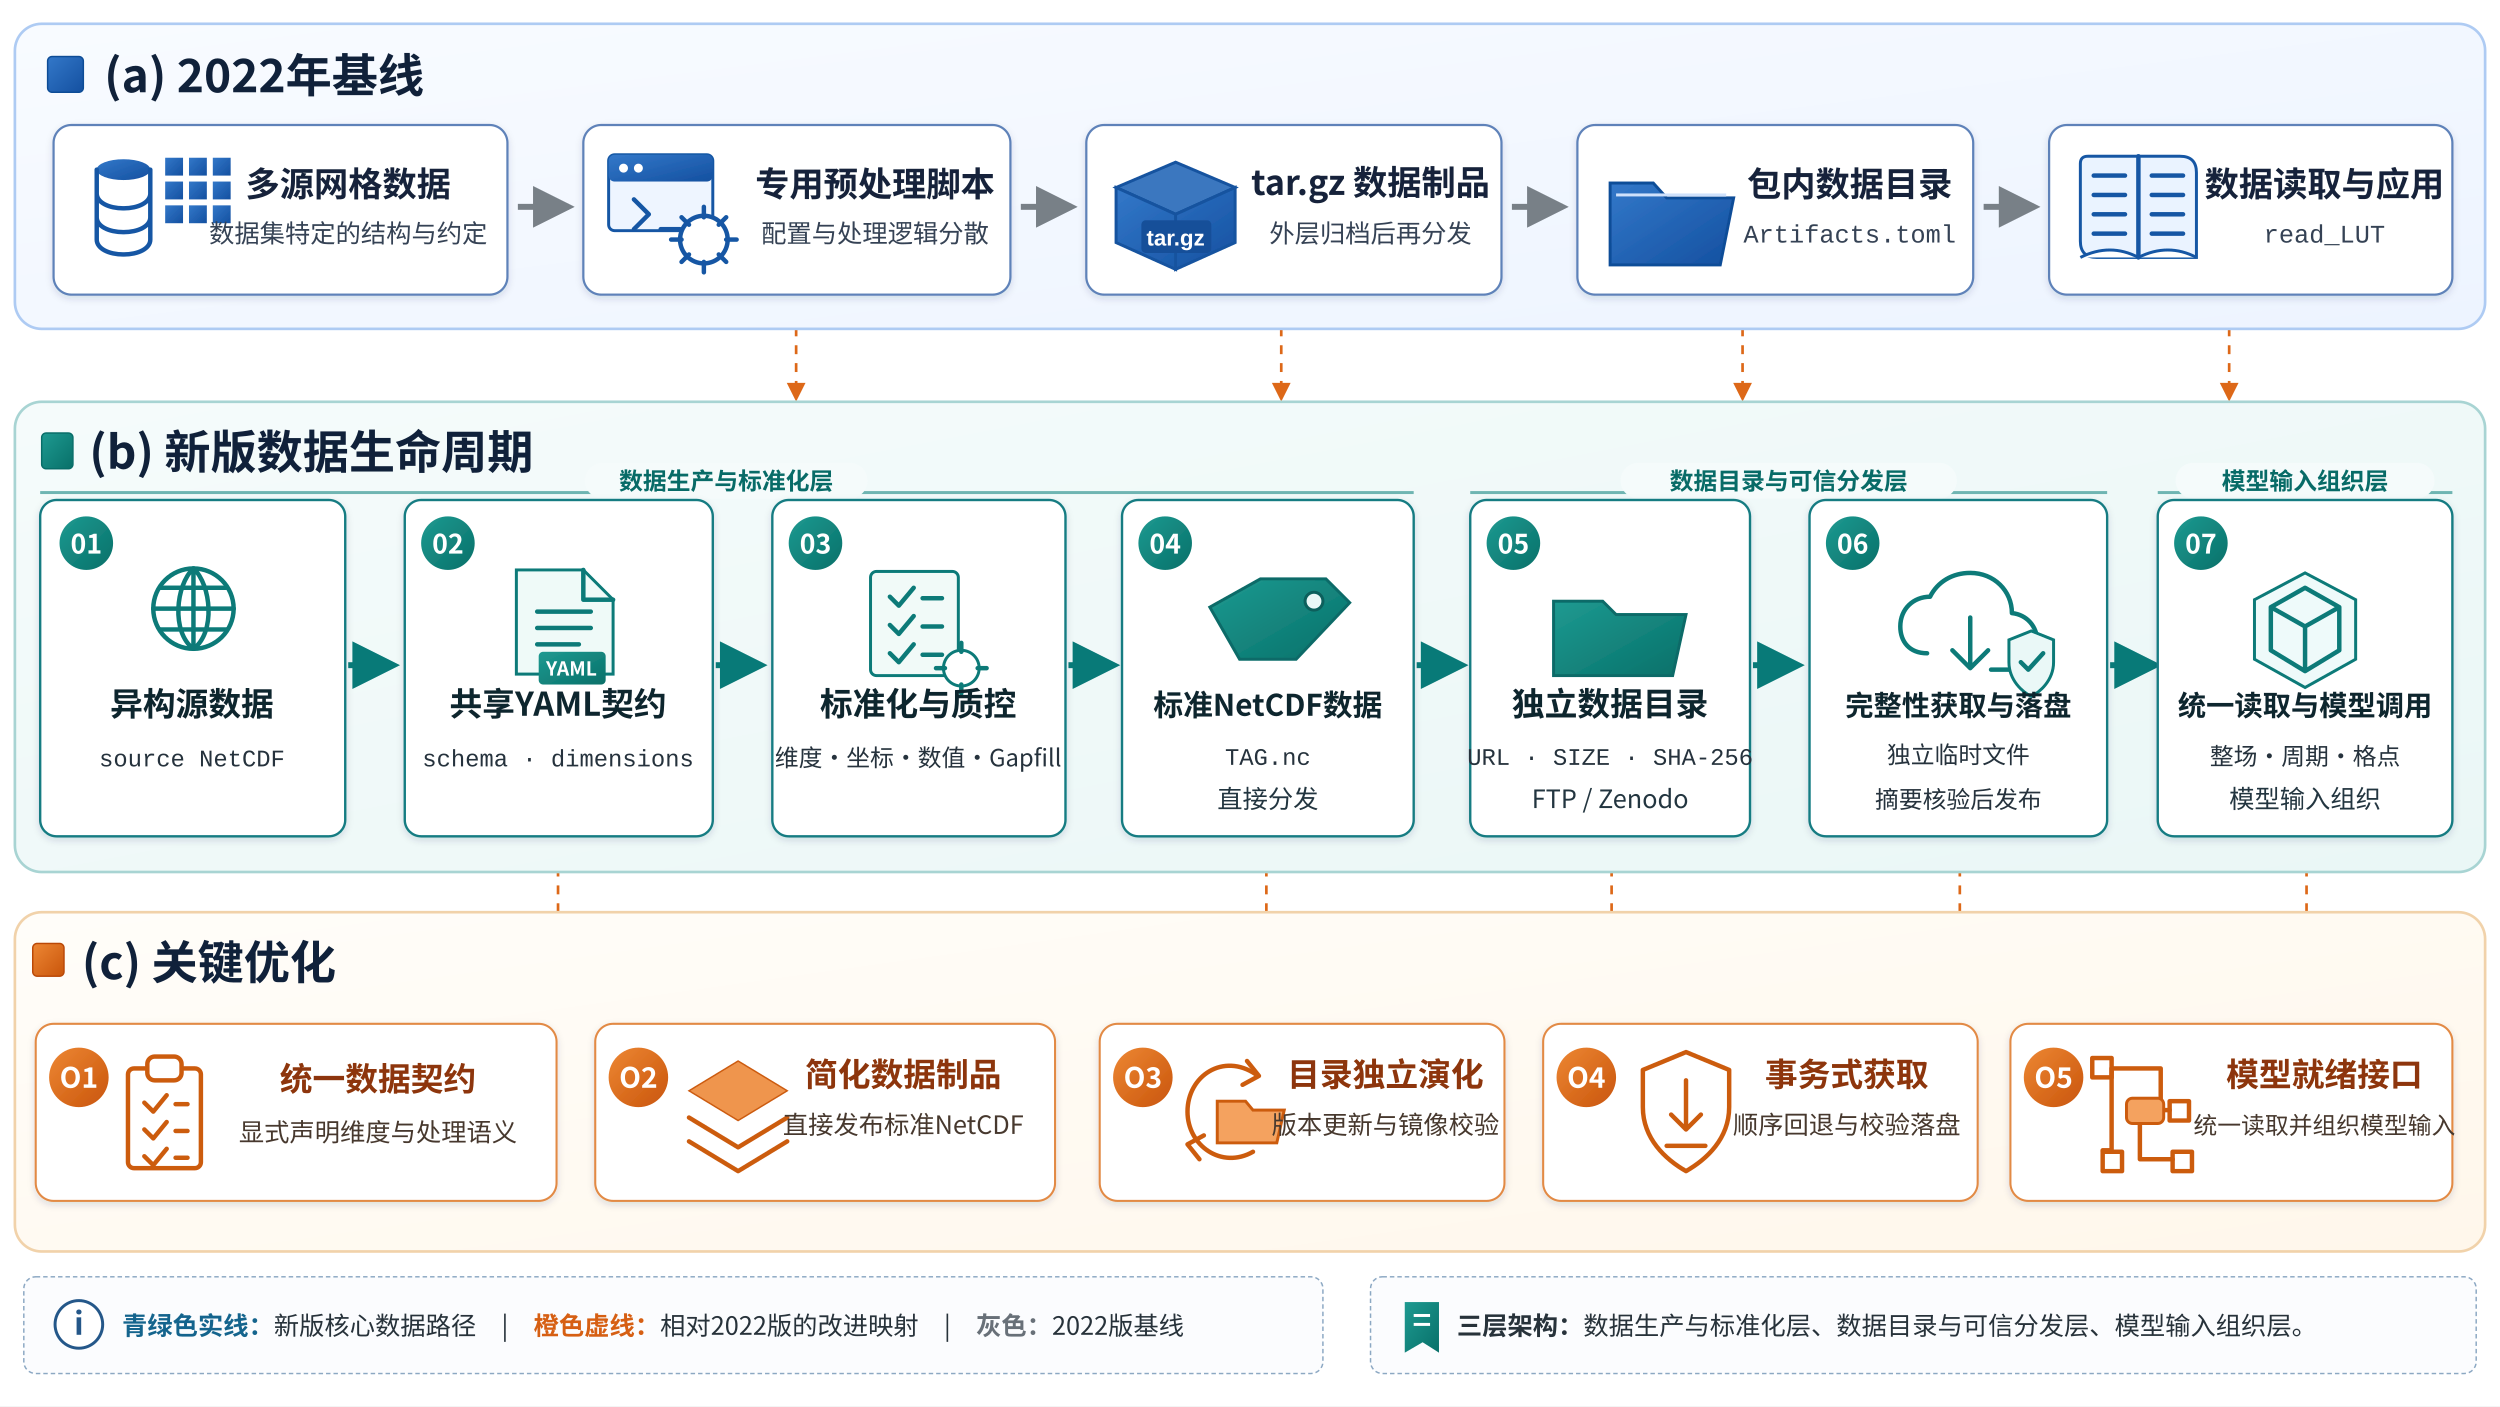
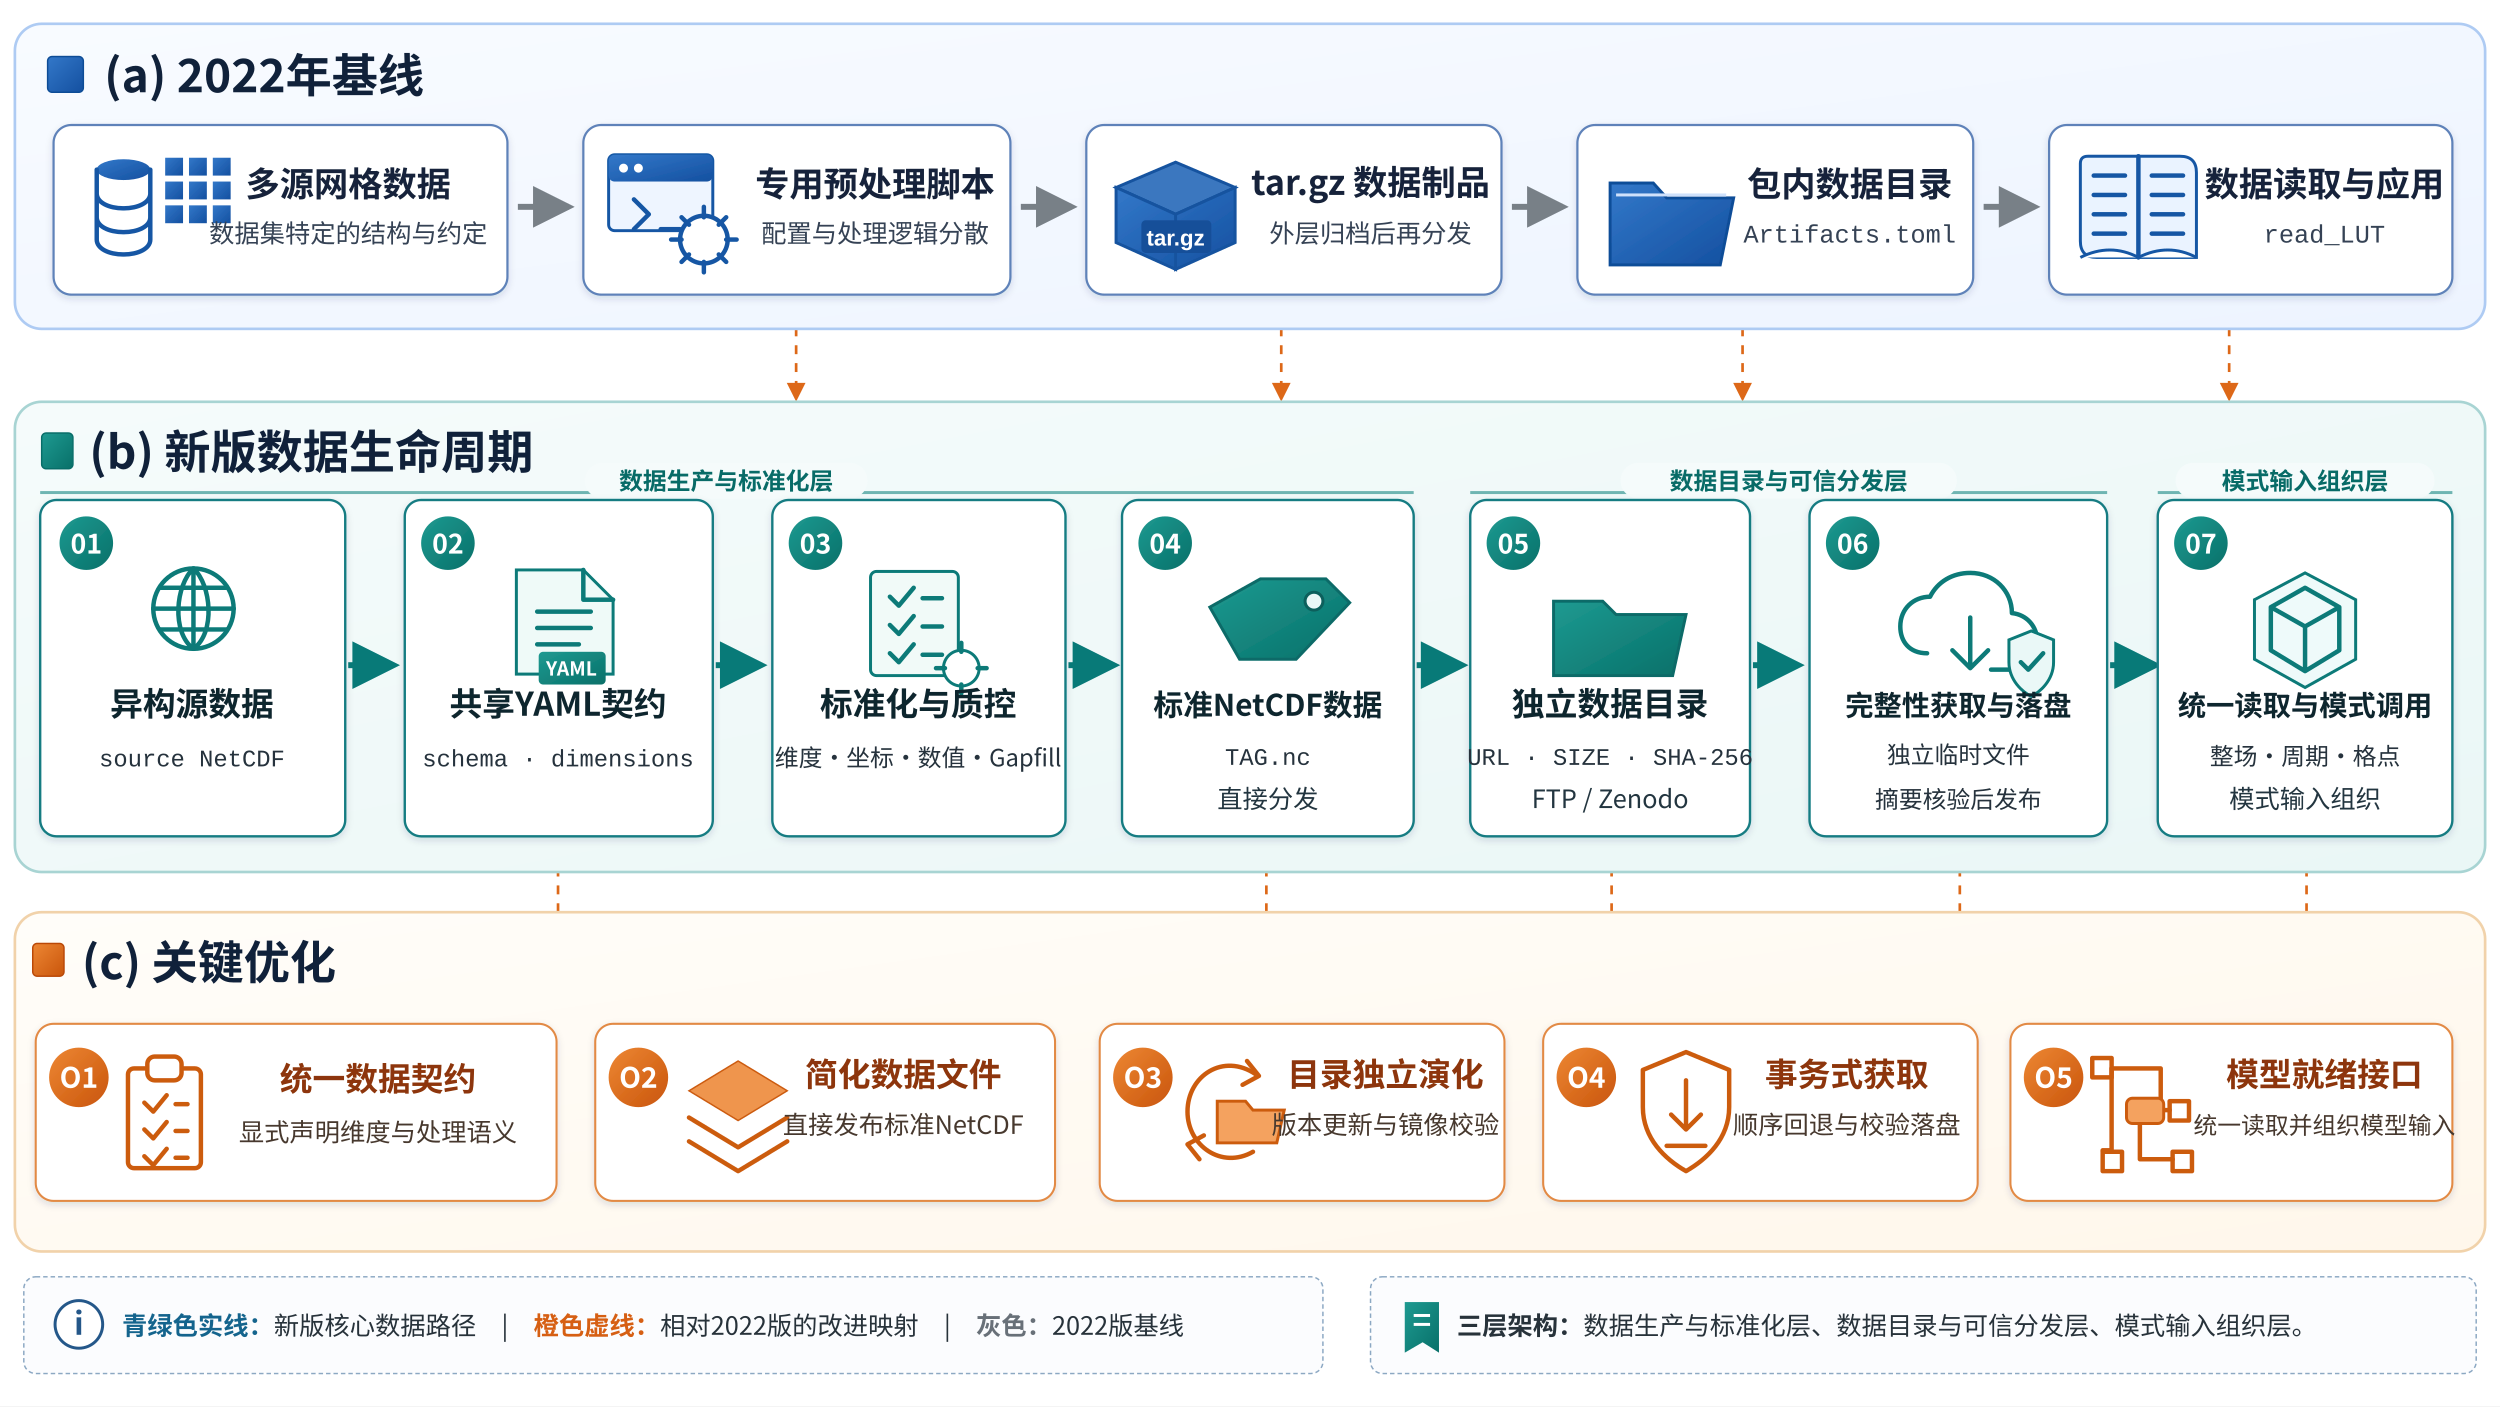
<svg xmlns="http://www.w3.org/2000/svg" width="1680" height="945" viewBox="0 0 1680 945">
  <defs>
    <linearGradient id="bluePanel" x1="0" y1="0" x2="1" y2="1">
      <stop stop-color="#f8fbff" />
      <stop offset="1" stop-color="#edf4ff" />
    </linearGradient>
    <linearGradient id="tealPanel" x1="0" y1="0" x2="1" y2="1">
      <stop stop-color="#f5fbfb" />
      <stop offset="1" stop-color="#eaf7f6" />
    </linearGradient>
    <linearGradient id="orangePanel" x1="0" y1="0" x2="1" y2="1">
      <stop stop-color="#fffdf9" />
      <stop offset="1" stop-color="#fff7eb" />
    </linearGradient>
    <linearGradient id="blueIcon" x1="0" y1="0" x2="1" y2="1">
      <stop stop-color="#3378c9" />
      <stop offset="1" stop-color="#1450a0" />
    </linearGradient>
    <linearGradient id="tealIcon" x1="0" y1="0" x2="1" y2="1">
      <stop stop-color="#1e9a91" />
      <stop offset="1" stop-color="#087069" />
    </linearGradient>
    <linearGradient id="orangeIcon" x1="0" y1="0" x2="1" y2="1">
      <stop stop-color="#ed8734" />
      <stop offset="1" stop-color="#c9550b" />
    </linearGradient>
    <filter id="shadow" x="-10%" y="-10%" width="120%" height="130%">
      <feDropShadow dx="0" dy="2" stdDeviation="2.5" flood-color="#1b3855" flood-opacity="0.14" />
    </filter>
    <marker id="arrowGray" viewBox="0 0 10 10" refX="8.5" refY="5" markerWidth="7" markerHeight="7" orient="auto">
      <path d="M0 0L10 5L0 10Z" fill="#788087" />
    </marker>
    <marker id="arrowTeal" viewBox="0 0 10 10" refX="8.5" refY="5" markerWidth="8" markerHeight="8" orient="auto">
      <path d="M0 0L10 5L0 10Z" fill="#087a78" />
    </marker>
    <marker id="arrowOrange" viewBox="0 0 10 10" refX="8.5" refY="5" markerWidth="7" markerHeight="7" orient="auto">
      <path d="M0 0L10 5L0 10Z" fill="#dd6818" />
    </marker>
    <style>
      .sans{font-family:"PingFang SC","Songti SC","Heiti SC","Noto Sans CJK SC",Arial,sans-serif}.mono{font-family:Consolas,"Courier New",monospace}.panel-title{font-size:31px;font-weight:700;fill:#10213a}.layer-label{font-size:16px;font-weight:700;fill:#086b67}.base-title{font-size:23px;font-weight:700;fill:#17243a}.base-sub{font-size:17px;fill:#354254}.step-title{font-size:22px;font-weight:700;fill:#11252e}.step-sub{font-size:17px;fill:#243640}.code{font-size:16px;fill:#25323c}.opt-title{font-size:22px;font-weight:700;fill:#8d3507}.opt-sub{font-size:17px;fill:#47392e}.legend{font-size:17px;fill:#27323a}.base-card{fill:#fff;stroke:#5e82b9;stroke-width:1.5}.flow-card{fill:#fff;stroke:#147b82;stroke-width:1.6}.opt-card{fill:#fff;stroke:#e28a45;stroke-width:1.4}.flow-gray{fill:none;stroke:#788087;stroke-width:4;marker-end:url(#arrowGray)}.flow-teal{fill:none;stroke:#087a78;stroke-width:4;marker-end:url(#arrowTeal)}.map{fill:none;stroke:#dd6818;stroke-width:1.8;stroke-dasharray:6 6;marker-end:url(#arrowOrange)}.icon-blue{fill:none;stroke:#1457a4;stroke-width:3;stroke-linecap:round;stroke-linejoin:round}.icon-teal{fill:none;stroke:#087a78;stroke-width:3;stroke-linecap:round;stroke-linejoin:round}.icon-orange{fill:none;stroke:#cc5b10;stroke-width:3;stroke-linecap:round;stroke-linejoin:round}
    </style>
  </defs>
  <rect width="1680" height="945" fill="#fff" />
  <path d="M535 196V268" class="map" />
  <path d="M861 196V268" class="map" />
  <path d="M1171 196V268" class="map" />
  <path d="M1498 196V268" class="map" />
  <path d="M375 559V653H253V687" class="map" />
  <path d="M851 559V633H554V687" class="map" />
  <path d="M1083 559V656H845V687" class="map" />
  <path d="M1317 559V657H1141V687" class="map" />
  <path d="M1550 559V636H1453V687" class="map" />
  <rect x="10" y="16" width="1660" height="205" rx="18" fill="url(#bluePanel)" stroke="#aecbf3" stroke-width="1.8" />
  <rect x="32" y="38" width="24" height="24" rx="3" fill="url(#blueIcon)" stroke="#0d4c96" />
  <text x="70" y="62" class="sans panel-title">(a) 2022年基线</text>
  <g class="sans">
    <g transform="translate(36 84)" filter="url(#shadow)">
      <rect width="305" height="114" rx="12" class="base-card" />
      <g transform="translate(19 22)">
        <ellipse cx="28" cy="8" rx="18" ry="7" fill="url(#blueIcon)" />
        <path d="M10 8V55C10 61 18 65 28 65S46 61 46 55V8M10 24C10 30 18 34 28 34S46 30 46 24M10 40C10 46 18 50 28 50S46 46 46 40" class="icon-blue" />
        <g fill="url(#blueIcon)">
          <rect x="56" y="0" width="12" height="12" />
          <rect x="72" y="0" width="12" height="12" />
          <rect x="88" y="0" width="12" height="12" />
          <rect x="56" y="16" width="12" height="12" />
          <rect x="72" y="16" width="12" height="12" />
          <rect x="88" y="16" width="12" height="12" />
          <rect x="56" y="32" width="12" height="12" />
          <rect x="72" y="32" width="12" height="12" />
          <rect x="88" y="32" width="12" height="12" />
        </g>
      </g>
      <text x="198" y="48" text-anchor="middle" class="base-title">多源网格数据</text>
      <text x="198" y="79" text-anchor="middle" class="base-sub">数据集特定的结构与约定</text>
    </g>
    <path d="M348 139H382" class="flow-gray" />
    <g transform="translate(392 84)" filter="url(#shadow)">
      <rect width="287" height="114" rx="12" class="base-card" />
      <g transform="translate(17 20)">
        <rect width="70" height="51" rx="4" fill="#eef5ff" stroke="#1457a4" stroke-width="2" />
        <rect width="70" height="18" rx="4" fill="url(#blueIcon)" />
        <circle cx="10" cy="9" r="3" fill="#fff" />
        <circle cx="20" cy="9" r="3" fill="#fff" />
        <path d="M17 30L27 40L17 50M35 50H48" class="icon-blue" />
        <circle cx="64" cy="57" r="16" fill="#fff" stroke="#1457a4" stroke-width="3" />
        <path d="M64 35V42M64 72V79M42 57H49M79 57H86M49 42L54 47M74 67L79 72M49 72L54 67M74 47L79 42" class="icon-blue" />
      </g>
      <text x="196" y="48" text-anchor="middle" class="base-title">专用预处理脚本</text>
      <text x="196" y="79" text-anchor="middle" class="base-sub">配置与处理逻辑分散</text>
    </g>
    <path d="M686 139H720" class="flow-gray" />
    <g transform="translate(730 84)" filter="url(#shadow)">
      <rect width="279" height="114" rx="12" class="base-card" />
      <g transform="translate(20 17)">
        <path d="M0 25L40 8L80 25L40 43Z" fill="#3b77bf" stroke="#15539f" stroke-width="2" />
        <path d="M0 25V62L40 80V43ZM80 25V62L40 80V43Z" fill="url(#blueIcon)" stroke="#15539f" stroke-width="2" />
        <rect x="17" y="47" width="47" height="22" rx="3" fill="#174f99" />
        <text x="40" y="64" text-anchor="middle" font-family="Arial" font-size="15" font-weight="700" fill="#fff">tar.gz</text>
      </g>
      <text x="191" y="47" text-anchor="middle" class="base-title">tar.gz 数据制品</text>
      <text x="191" y="79" text-anchor="middle" class="base-sub">外层归档后再分发</text>
    </g>
    <path d="M1016 139H1050" class="flow-gray" />
    <g transform="translate(1060 84)" filter="url(#shadow)">
      <rect width="266" height="114" rx="12" class="base-card" />
      <g transform="translate(22 26)">
        <path d="M0 13H29L38 23H83L74 68H0Z" fill="url(#blueIcon)" stroke="#104d98" stroke-width="2" />
        <path d="M4 21H78" stroke="#cfe1fb" stroke-width="2" />
      </g>
      <text x="183" y="48" text-anchor="middle" class="base-title">包内数据目录</text>
      <text x="183" y="79" text-anchor="middle" class="base-sub mono">Artifacts.toml</text>
    </g>
    <path d="M1333 139H1367" class="flow-gray" />
    <g transform="translate(1377 84)" filter="url(#shadow)">
      <rect width="271" height="114" rx="12" class="base-card" />
      <g transform="translate(21 21)">
        <path d="M5 0H67Q78 0 78 11V68H11Q0 68 0 57V5Q0 0 5 0Z" fill="#eaf3ff" stroke="#1457a4" stroke-width="2" />
        <path d="M39 0V68M9 13H30M48 13H69M9 26H30M48 26H69M9 39H30M48 39H69M9 52H30M48 52H69" class="icon-blue" />
        <path d="M0 68Q20 58 39 68Q59 58 78 68" fill="#fff" stroke="#1457a4" stroke-width="2" />
      </g>
      <text x="185" y="48" text-anchor="middle" class="base-title">数据读取与应用</text>
      <text x="185" y="79" text-anchor="middle" class="base-sub mono">read_LUT</text>
    </g>
  </g>
  <rect x="10" y="270" width="1660" height="316" rx="18" fill="url(#tealPanel)" stroke="#a8d4d3" stroke-width="1.8" />
  <rect x="28" y="291" width="21" height="24" rx="3" fill="url(#tealIcon)" stroke="#076d68" />
  <text x="60" y="315" class="sans panel-title">(b) 新版数据生命周期</text>
  <g class="sans">
    <path d="M27 331H950M988 331H1416M1450 331H1648" fill="none" stroke="#6fb5b2" stroke-width="2" />
    <rect x="393" y="311" width="190" height="24" rx="12" fill="#f5fbfb" />
    <text x="488" y="329" text-anchor="middle" class="layer-label">数据生产与标准化层</text>
    <rect x="1089" y="311" width="226" height="24" rx="12" fill="#f5fbfb" />
    <text x="1202" y="329" text-anchor="middle" class="layer-label">数据目录与可信分发层</text>
    <rect x="1462" y="311" width="174" height="24" rx="12" fill="#f5fbfb" />
-     <text x="1549" y="329" text-anchor="middle" class="layer-label">模型输入组织层</text>
+     <text x="1549" y="329" text-anchor="middle" class="layer-label">模式输入组织层</text>
  </g>
  <g class="sans">
    <g transform="translate(27 336)" filter="url(#shadow)">
      <rect width="205" height="226" rx="11" class="flow-card" />
      <circle cx="31" cy="29" r="18" fill="url(#tealIcon)" />
      <text x="31" y="36" text-anchor="middle" font-size="18" font-weight="700" fill="#fff">01</text>
      <g transform="translate(68 45)">
        <circle cx="35" cy="28" r="27" class="icon-teal" />
        <path d="M8 28H62M35 1C23 12 20 44 35 55M35 1C47 12 50 44 35 55M13 14H57M13 42H57M35 1V55" class="icon-teal" />
      </g>
      <text x="102" y="145" text-anchor="middle" class="step-title">异构源数据</text>
      <text x="102" y="179" text-anchor="middle" class="code mono">source NetCDF</text>
    </g>
    <path d="M234 447H264" class="flow-teal" />
    <g transform="translate(272 336)" filter="url(#shadow)">
      <rect width="207" height="226" rx="11" class="flow-card" />
      <circle cx="29" cy="29" r="18" fill="url(#tealIcon)" />
      <text x="29" y="36" text-anchor="middle" font-size="18" font-weight="700" fill="#fff">02</text>
      <g transform="translate(75 47)">
        <path d="M0 0H45L65 20V70H0Z" fill="#effaf8" stroke="#087a78" stroke-width="2" />
        <path d="M45 0V20H65" class="icon-teal" />
        <path d="M14 28H50M14 39H50M14 50H42" class="icon-teal" />
        <rect x="15" y="55" width="45" height="22" rx="3" fill="url(#tealIcon)" />
        <text x="37" y="71" text-anchor="middle" font-size="13" font-weight="700" fill="#fff">YAML</text>
      </g>
      <text x="103" y="145" text-anchor="middle" class="step-title">共享YAML契约</text>
      <text x="103" y="179" text-anchor="middle" class="code mono">schema · dimensions</text>
    </g>
    <path d="M481 447H511" class="flow-teal" />
    <g transform="translate(519 336)" filter="url(#shadow)">
      <rect width="197" height="226" rx="11" class="flow-card" />
      <circle cx="29" cy="29" r="18" fill="url(#tealIcon)" />
      <text x="29" y="36" text-anchor="middle" font-size="18" font-weight="700" fill="#fff">03</text>
      <g transform="translate(66 48)">
        <rect x="0" y="0" width="59" height="70" rx="4" fill="#f1faf8" stroke="#087a78" stroke-width="2" />
        <path d="M13 17L19 23L29 11M35 18H48M13 36L19 42L29 30M35 37H48M13 55L19 61L29 49M35 56H48" class="icon-teal" />
        <circle cx="61" cy="65" r="12" fill="#fff" stroke="#087a78" stroke-width="2" />
        <path d="M61 48V54M61 76V82M44 65H50M72 65H78" class="icon-teal" />
      </g>
      <text x="98" y="145" text-anchor="middle" class="step-title">标准化与质控</text>
      <text x="98" y="179" text-anchor="middle" class="code">维度·坐标·数值·Gapfill</text>
    </g>
    <path d="M718 447H748" class="flow-teal" />
    <g transform="translate(754 336)" filter="url(#shadow)">
      <rect width="196" height="226" rx="11" class="flow-card" />
      <circle cx="29" cy="29" r="18" fill="url(#tealIcon)" />
      <text x="29" y="36" text-anchor="middle" font-size="18" font-weight="700" fill="#fff">04</text>
      <g transform="translate(59 53)">
        <path d="M0 19L34 0H78L94 16L58 54H20Z" fill="url(#tealIcon)" stroke="#086b67" stroke-width="2" />
        <circle cx="70" cy="15" r="6" fill="#eaf8f7" stroke="#075f5b" stroke-width="2" />
      </g>
      <text x="98" y="145" text-anchor="middle" class="step-title" style="font-size:20px">标准NetCDF数据</text>
      <text x="98" y="178" text-anchor="middle" class="code mono">TAG.nc</text>
      <text x="98" y="207" text-anchor="middle" class="step-sub">直接分发</text>
    </g>
    <path d="M952 447H982" class="flow-teal" />
    <g transform="translate(988 336)" filter="url(#shadow)">
      <rect width="188" height="226" rx="11" class="flow-card" />
      <circle cx="29" cy="29" r="18" fill="url(#tealIcon)" />
      <text x="29" y="36" text-anchor="middle" font-size="18" font-weight="700" fill="#fff">05</text>
      <g transform="translate(56 53)">
        <path d="M0 15H33L42 24H89L80 65H0Z" fill="url(#tealIcon)" stroke="#086b67" stroke-width="2" />
      </g>
      <text x="94" y="145" text-anchor="middle" class="step-title">独立数据目录</text>
      <text x="94" y="178" text-anchor="middle" class="code mono">URL · SIZE · SHA-256</text>
      <text x="94" y="207" text-anchor="middle" class="step-sub">FTP / Zenodo</text>
    </g>
    <path d="M1178 447H1208" class="flow-teal" />
    <g transform="translate(1216 336)" filter="url(#shadow)">
      <rect width="200" height="226" rx="11" class="flow-card" />
      <circle cx="29" cy="29" r="18" fill="url(#tealIcon)" />
      <text x="29" y="36" text-anchor="middle" font-size="18" font-weight="700" fill="#fff">06</text>
      <g transform="translate(61 48)">
        <path d="M18 55C6 55 0 47 0 37C0 25 9 17 20 17C25 7 35 1 47 1C63 1 75 13 75 28C85 29 92 37 92 47C92 58 84 66 73 66H61" class="icon-teal" />
        <path d="M47 31V65M35 53L47 65L59 53" class="icon-teal" />
        <path d="M73 46L88 40L103 46V61C103 73 94 81 88 84C82 81 73 73 73 61Z" fill="#eaf8f7" stroke="#087a78" stroke-width="2" />
        <path d="M81 61L86 66L96 55" class="icon-teal" />
      </g>
      <text x="100" y="145" text-anchor="middle" class="step-title" style="font-size:19px">完整性获取与落盘</text>
      <text x="100" y="177" text-anchor="middle" class="code">独立临时文件</text>
      <text x="100" y="207" text-anchor="middle" class="code">摘要核验后发布</text>
    </g>
    <path d="M1418 447H1448" class="flow-teal" />
    <g transform="translate(1450 336)" filter="url(#shadow)">
      <rect width="198" height="226" rx="11" class="flow-card" />
      <circle cx="29" cy="29" r="18" fill="url(#tealIcon)" />
      <text x="29" y="36" text-anchor="middle" font-size="18" font-weight="700" fill="#fff">07</text>
      <g transform="translate(65 49)">
        <path d="M34 0L68 18V58L34 77L0 58V18Z" fill="#eefafa" stroke="#087a78" stroke-width="2" />
        <path d="M34 10L57 23L34 36L11 23ZM11 23V52L34 66V36M57 23V52L34 66" class="icon-teal" />
      </g>
-       <text x="99" y="145" text-anchor="middle" class="step-title" style="font-size:19px">统一读取与模型调用</text>
+       <text x="99" y="145" text-anchor="middle" class="step-title" style="font-size:19px">统一读取与模式调用</text>
      <text x="99" y="178" text-anchor="middle" class="code">整场·周期·格点</text>
-       <text x="99" y="207" text-anchor="middle" class="step-sub">模型输入组织</text>
+       <text x="99" y="207" text-anchor="middle" class="step-sub">模式输入组织</text>
    </g>
  </g>
  <rect x="10" y="613" width="1660" height="228" rx="18" fill="url(#orangePanel)" stroke="#f1d2aa" stroke-width="1.8" />
  <rect x="22" y="634" width="21" height="22" rx="3" fill="url(#orangeIcon)" stroke="#ba4807" />
  <text x="55" y="658" class="sans panel-title" fill="#6f2805">(c) 关键优化</text>
  <g class="sans">
    <g transform="translate(24 688)" filter="url(#shadow)">
      <rect width="350" height="119" rx="12" class="opt-card" />
      <circle cx="29" cy="36" r="20" fill="url(#orangeIcon)" />
      <text x="29" y="43" text-anchor="middle" font-size="19" font-weight="700" fill="#fff">O1</text>
      <g transform="translate(62 22)">
        <rect x="0" y="8" width="49" height="67" rx="4" class="icon-orange" />
        <rect x="13" y="0" width="23" height="16" rx="5" fill="#fff" stroke="#cc5b10" stroke-width="3" />
        <path d="M11 31L17 37L26 26M32 32H40M11 49L17 55L26 44M32 50H40M11 67L17 73L26 62M32 68H40" class="icon-orange" />
      </g>
      <text x="230" y="45" text-anchor="middle" class="opt-title">统一数据契约</text>
      <text x="230" y="79" text-anchor="middle" class="opt-sub">显式声明维度与处理语义</text>
    </g>
    <g transform="translate(400 688)" filter="url(#shadow)">
      <rect width="309" height="119" rx="12" class="opt-card" />
      <circle cx="29" cy="36" r="20" fill="url(#orangeIcon)" />
      <text x="29" y="43" text-anchor="middle" font-size="19" font-weight="700" fill="#fff">O2</text>
      <g transform="translate(63 25)">
        <path d="M0 20L33 0L66 20L33 40Z" fill="#ef954e" stroke="#cc5b10" />
        <path d="M0 38L33 58L66 38M0 54L33 74L66 54" class="icon-orange" />
      </g>
-       <text x="207" y="42" text-anchor="middle" class="opt-title">简化数据制品</text>
+       <text x="207" y="42" text-anchor="middle" class="opt-title">简化数据文件</text>
      <text x="207" y="74" text-anchor="middle" class="opt-sub">直接发布标准NetCDF</text>
    </g>
    <g transform="translate(739 688)" filter="url(#shadow)">
      <rect width="272" height="119" rx="12" class="opt-card" />
      <circle cx="29" cy="36" r="20" fill="url(#orangeIcon)" />
      <text x="29" y="43" text-anchor="middle" font-size="19" font-weight="700" fill="#fff">O3</text>
      <g transform="translate(59 25)">
        <path d="M46 9C24 -6 0 10 0 34C0 57 23 73 44 61" class="icon-orange" />
        <path d="M40 0L48 10L37 16M8 66L0 56L11 50" class="icon-orange" />
        <path d="M20 27H39L44 33H65L60 55H20Z" fill="#f4a25e" stroke="#cc5b10" stroke-width="2" />
      </g>
      <text x="192" y="42" text-anchor="middle" class="opt-title">目录独立演化</text>
      <text x="192" y="74" text-anchor="middle" class="opt-sub">版本更新与镜像校验</text>
    </g>
    <g transform="translate(1037 688)" filter="url(#shadow)">
      <rect width="292" height="119" rx="12" class="opt-card" />
      <circle cx="29" cy="36" r="20" fill="url(#orangeIcon)" />
      <text x="29" y="43" text-anchor="middle" font-size="19" font-weight="700" fill="#fff">O4</text>
      <g transform="translate(66 19)">
        <path d="M30 0L59 12V37C59 58 44 72 30 80C16 72 1 58 1 37V12Z" class="icon-orange" />
        <path d="M30 19V52M20 42L30 52L40 42M17 63H43" class="icon-orange" />
      </g>
      <text x="204" y="42" text-anchor="middle" class="opt-title">事务式获取</text>
      <text x="204" y="74" text-anchor="middle" class="opt-sub">顺序回退与校验落盘</text>
    </g>
    <g transform="translate(1351 688)" filter="url(#shadow)">
      <rect width="297" height="119" rx="12" class="opt-card" />
      <circle cx="29" cy="36" r="20" fill="url(#orangeIcon)" />
      <text x="29" y="43" text-anchor="middle" font-size="19" font-weight="700" fill="#fff">O5</text>
      <g transform="translate(55 23)">
        <rect x="0" y="0" width="13" height="13" class="icon-orange" />
        <rect x="52" y="29" width="13" height="13" class="icon-orange" />
        <rect x="7" y="63" width="13" height="13" class="icon-orange" />
        <rect x="54" y="63" width="13" height="13" class="icon-orange" />
        <path d="M13 7H46V35H52M32 35H52M13 7V62H7M32 35V68H54" class="icon-orange" />
        <rect x="23" y="27" width="25" height="17" rx="4" fill="#f4a25e" stroke="#cc5b10" stroke-width="2" />
      </g>
      <text x="211" y="42" text-anchor="middle" class="opt-title">模型就绪接口</text>
      <text x="211" y="74" text-anchor="middle" class="opt-sub" style="font-size:16px">统一读取并组织模型输入</text>
    </g>
  </g>
  <g class="sans">
    <rect x="16" y="858" width="873" height="65" rx="8" fill="#fbfcfe" stroke="#8ca8c3" stroke-dasharray="3 2" />
    <circle cx="53" cy="890" r="16" fill="#fff" stroke="#245789" stroke-width="2" />
    <text x="53" y="897" text-anchor="middle" font-size="21" font-weight="700" fill="#245789">i</text>
    <text x="82" y="897" class="legend">
      <tspan fill="#14648d" font-weight="700">青绿色实线：</tspan>新版核心数据路径　|　<tspan fill="#d65f13" font-weight="700">橙色虚线：</tspan>相对2022版的改进映射　|　<tspan fill="#687078" font-weight="700">灰色：</tspan>2022版基线</text>
    <rect x="921" y="858" width="743" height="65" rx="8" fill="#fbfcfe" stroke="#8ca8c3" stroke-dasharray="3 2" />
    <path d="M944 875H967V909L956 902L944 909Z" fill="url(#tealIcon)" />
    <path d="M950 884H961M950 890H961" stroke="#fff" stroke-width="2" />
    <text x="979" y="897" class="legend">
-       <tspan font-weight="700">三层架构：</tspan>数据生产与标准化层、数据目录与可信分发层、模型输入组织层。</text>
+       <tspan font-weight="700">三层架构：</tspan>数据生产与标准化层、数据目录与可信分发层、模式输入组织层。</text>
  </g>
</svg>
